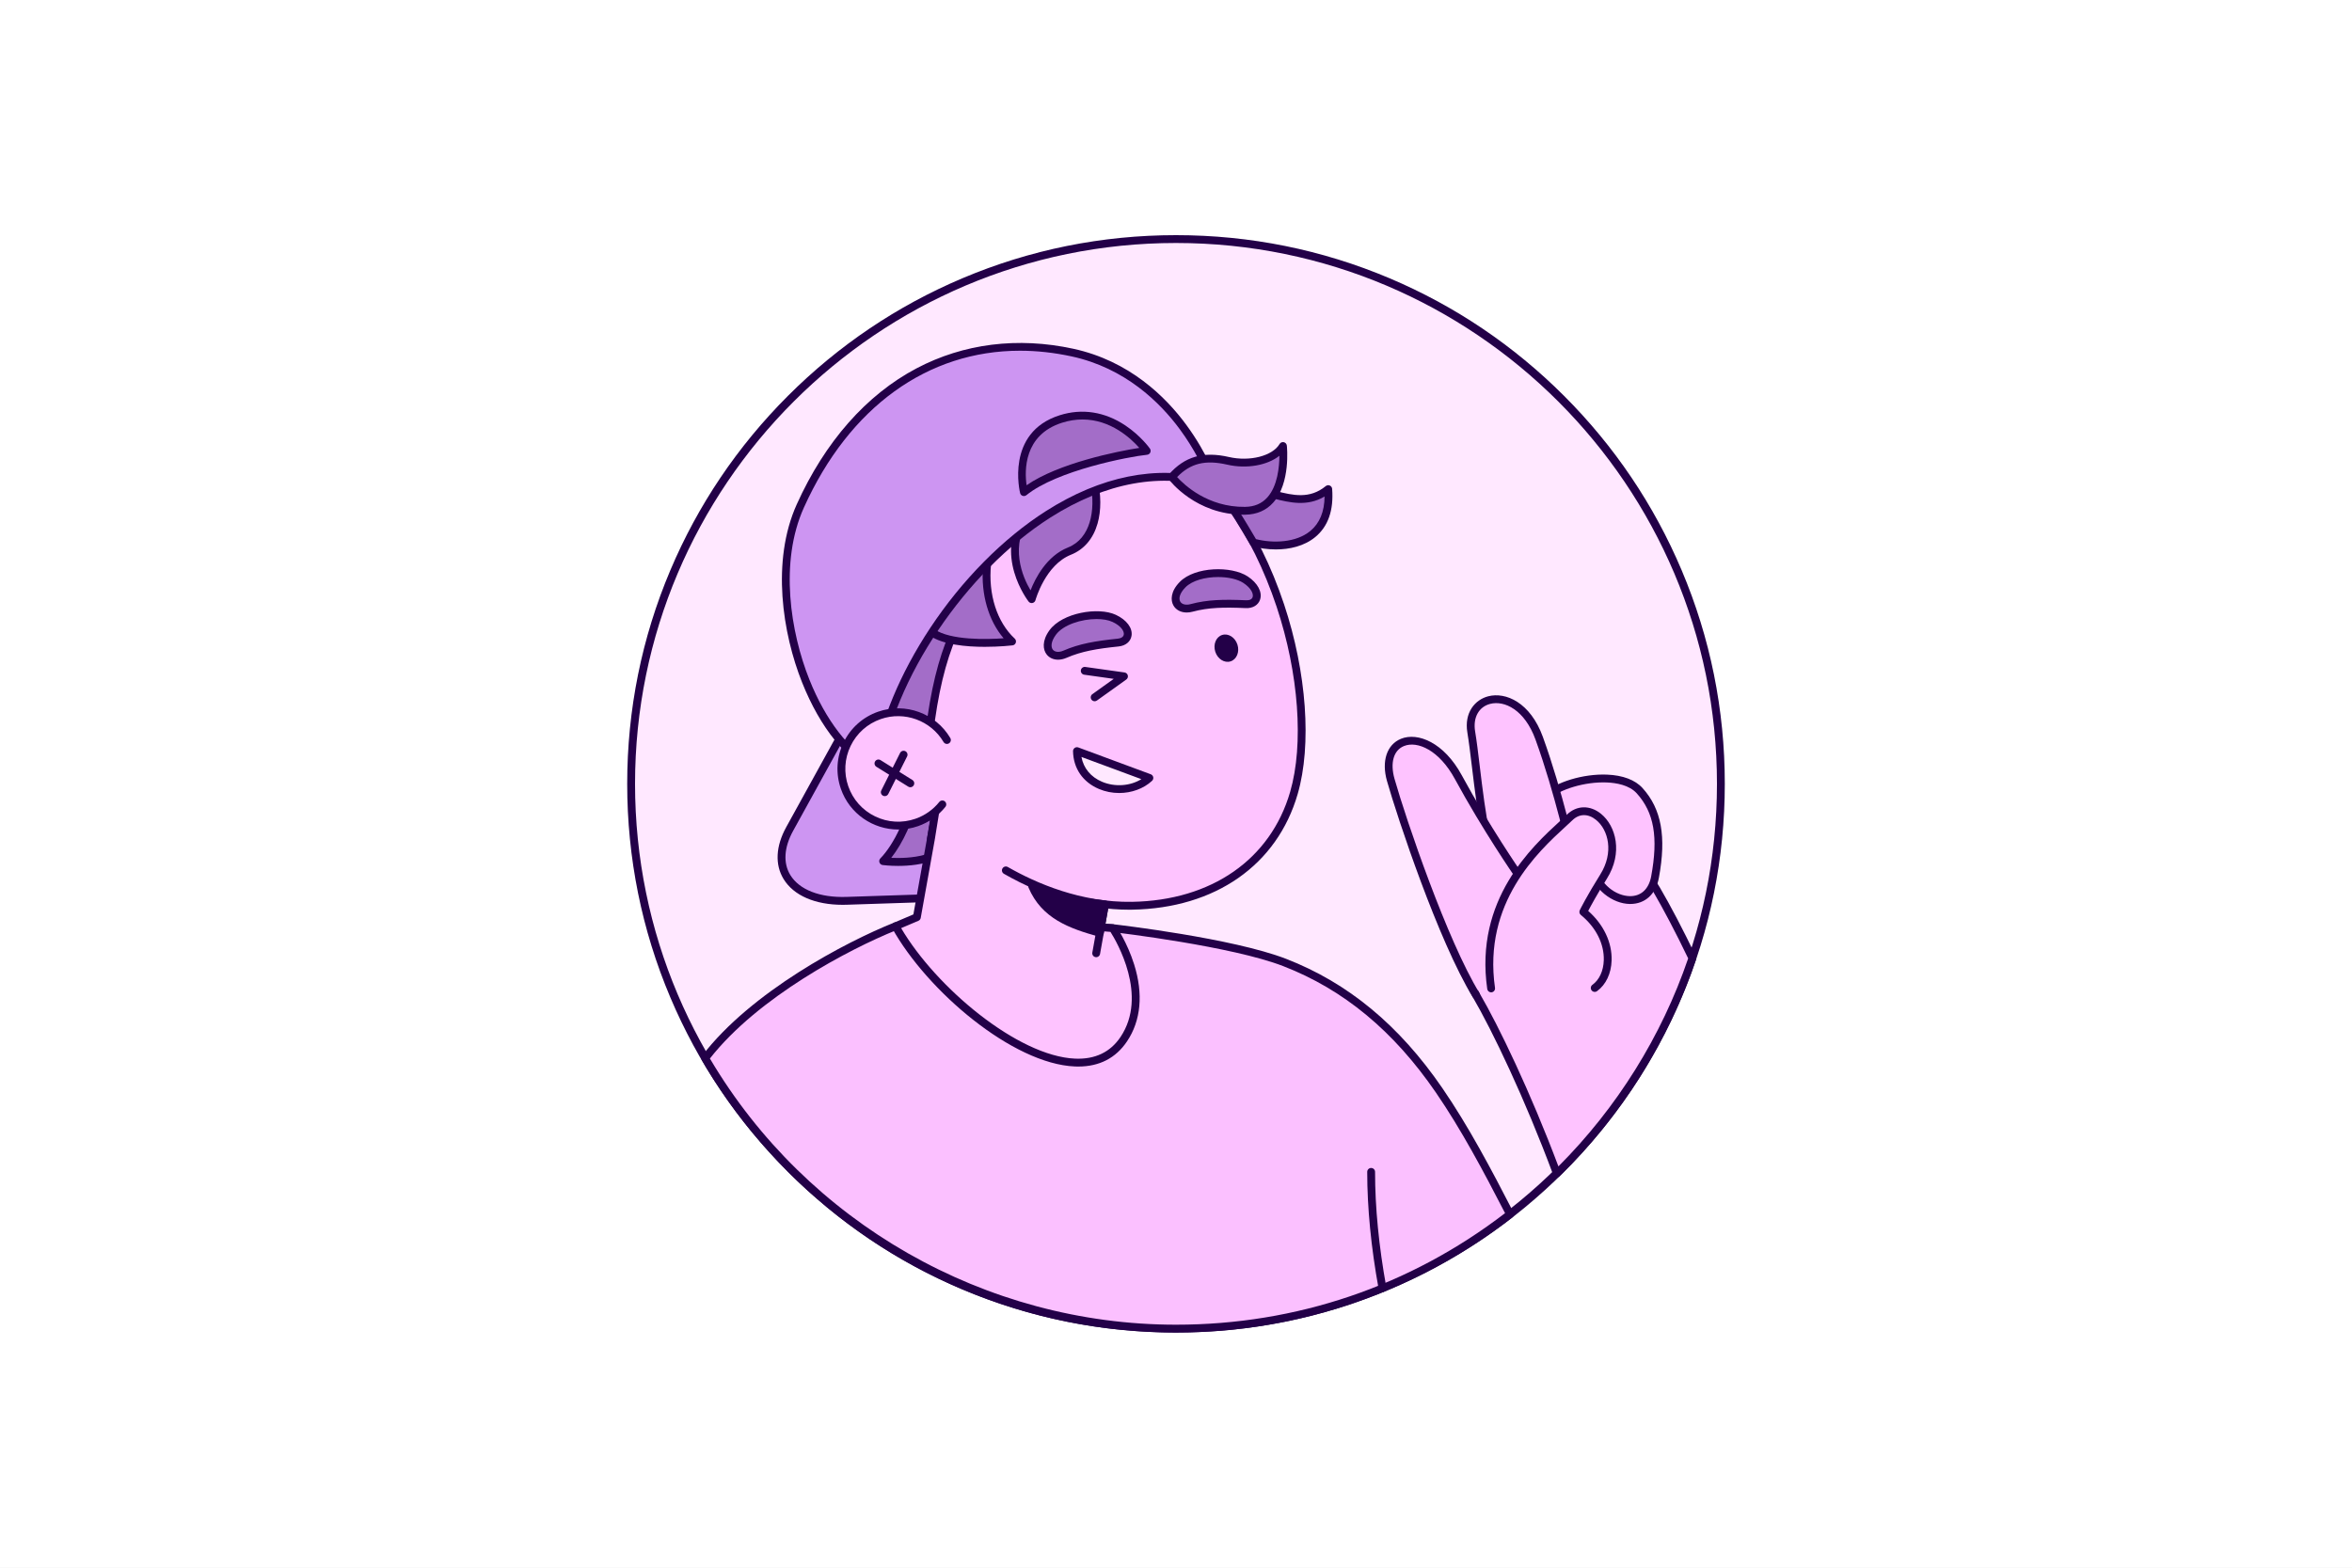
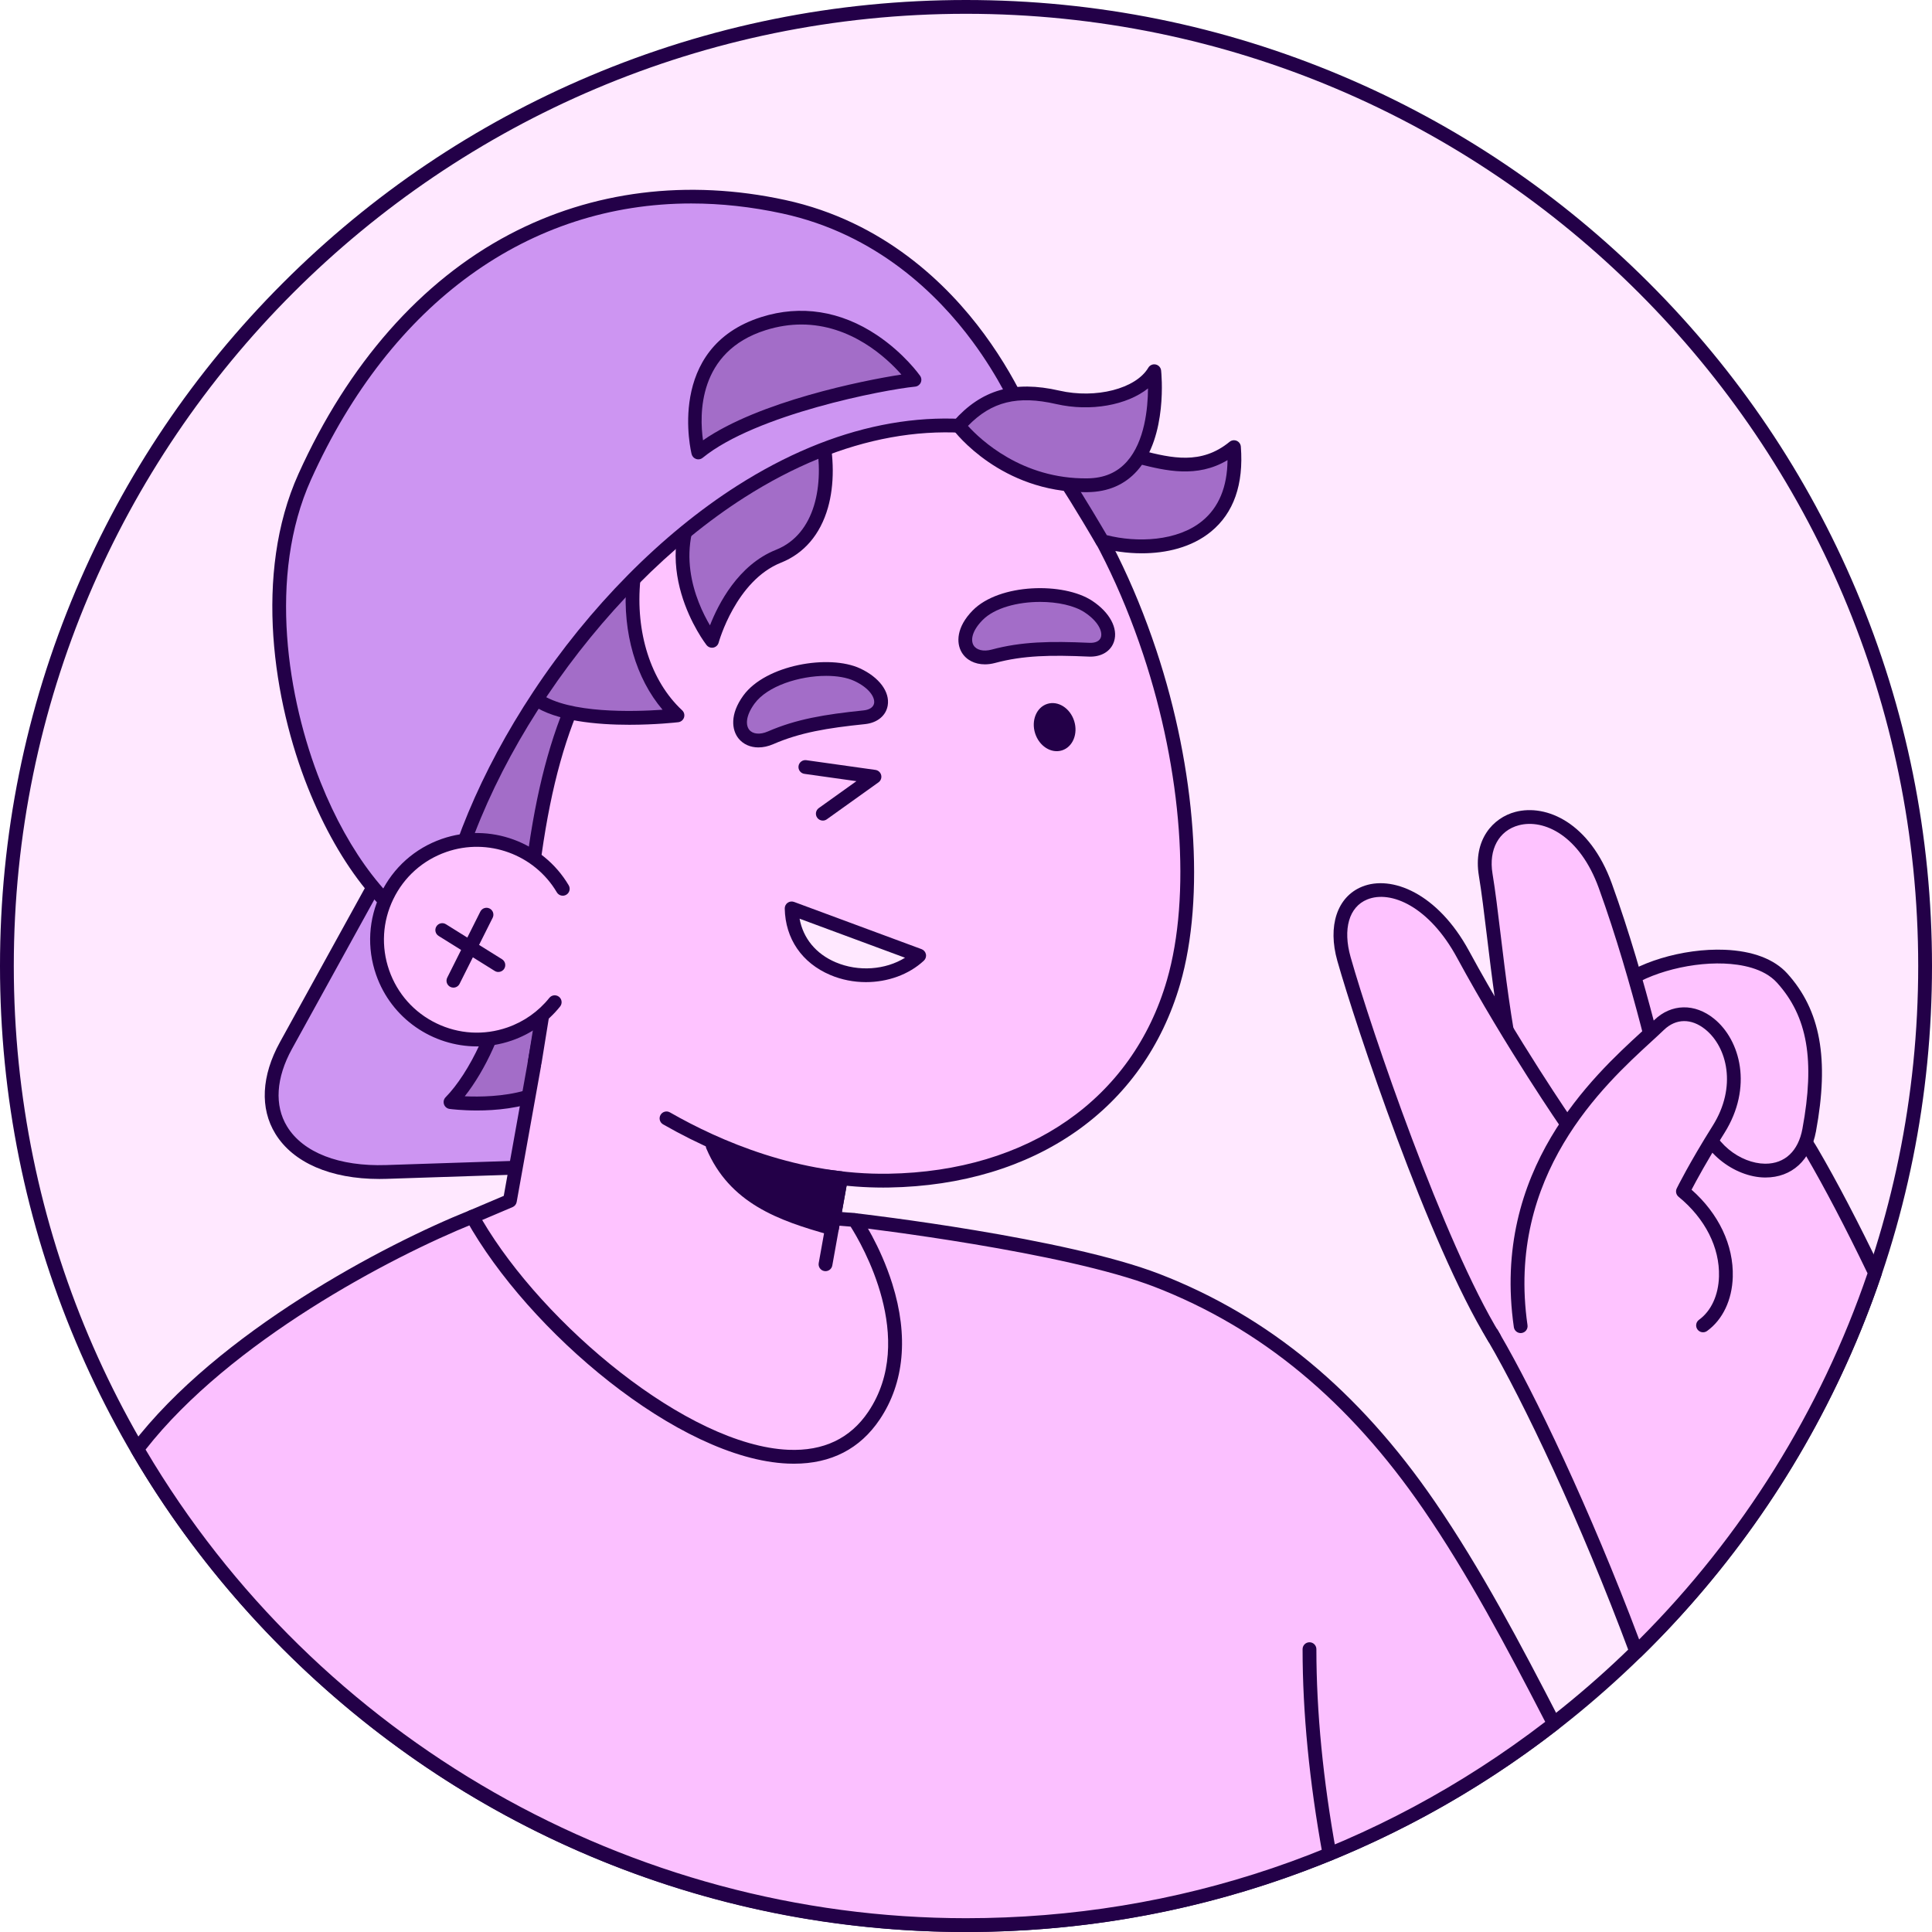
- <svg xmlns="http://www.w3.org/2000/svg" fill="none" viewBox="0 0 1200 800" width="1200" height="800">
+ <svg xmlns="http://www.w3.org/2000/svg" fill="none" viewBox="320.0 120.0 560.0 560.0" width="560" height="560">
  <defs>
    <clipPath id="assetClipPath_k-8mx6qt">
      <path d="m0 0 h 840.191 v 840.191 h -840.191 v -840.191 z" id="path_nVuvudwE" fill="#ffffff" />
    </clipPath>
  </defs>
  <path id="collage_bg" d="M0 0h1200v800H0z" fill="#ffffff" />
  <g transform="translate(320 120)" data-asset-index="0">
    <g clip-path="url(#assetClipPath_k-8mx6qt)" transform="scale(0.6665151 0.6665151)" data-asset-index="0">
      <circle cx="420.096" cy="420.096" fill="#FFE8FF" r="417.096" id="WcMPte3bBnhZdaChG" />
      <path d="m420.096 840.191c-56.711 0-111.728-11.107-163.521-33.014-50.025-21.159-94.952-51.449-133.532-90.029s-68.87-83.506-90.029-133.531c-21.907-51.794-33.014-106.81-33.014-163.521s11.107-111.728 33.014-163.521c21.159-50.025 51.449-94.951 90.029-133.531s83.506-68.87 133.532-90.028c51.793-21.908 106.809-33.016 163.521-33.016s111.728 11.107 163.521 33.015c50.025 21.159 94.952 51.449 133.531 90.028s68.87 83.506 90.029 133.531c21.907 51.793 33.014 106.81 33.014 163.521s-11.107 111.728-33.014 163.521c-21.159 50.025-51.449 94.951-90.029 133.531s-83.506 68.87-133.531 90.029c-51.793 21.907-106.81 33.014-163.521 33.014zm0-834.191c-228.333 0-414.096 185.763-414.096 414.096s185.763 414.095 414.096 414.095 414.095-185.762 414.095-414.095-185.762-414.096-414.095-414.096z" fill="#230048" id="BGryfR5igYxHYKfCpn2x" />
      <path d="m675.799 749.633c-16.752-32.496-34.196-65.613-54.304-94.915-34.843-50.771-74.225-80.789-118.197-97.837-40.974-15.886-131.658-26.309-131.658-26.309l-166.224-1.447c-43.497 17.412-111.177 55.815-145.72 101.042 72.333 123.827 206.649 207.024 360.401 207.024 96.36 0 185.083-32.682 255.703-87.559z" fill="#FBC0FF" id="ZwO-onpyzZlDtI_3GR" />
      <path d="m420.095 840.191c-74.745 0-148.141-19.879-212.251-57.489-62.226-36.504-114.352-88.727-150.741-151.022-.614-1.05-.532-2.367.206-3.334 37.487-49.081 110.034-87.212 146.99-102.006.363-.146.758-.224 1.141-.215l166.223 1.447c.106 0 .211.007.317.02 3.718.427 91.537 10.65 132.4 26.492 47.39 18.374 86.507 50.736 119.586 98.937 20.053 29.221 37.221 61.723 54.497 95.238.662 1.284.315 2.857-.826 3.743-36.064 28.025-76.119 49.834-119.051 64.822-44.417 15.506-91.013 23.368-138.493 23.368zm-356.786-209.794c74.292 125.762 210.81 203.794 356.787 203.794 92.062 0 179.106-29.523 251.891-85.405-16.8-32.552-33.551-64.08-52.966-92.371-32.374-47.172-70.582-78.816-116.808-96.738-39.353-15.256-126.489-25.607-130.761-26.107l-165.47-1.44c-36.146 14.557-105.822 51.227-142.673 98.268z" fill="#230048" id="uiAXiH7FsLreoiBUtmj10" />
      <path d="m578.152 809.199c-1.422 0-2.685-1.015-2.948-2.463-5.795-31.842-8.733-61.969-8.733-89.543 0-1.657 1.343-3 3-3s3 1.343 3 3c0 27.215 2.906 56.98 8.636 88.469.296 1.63-.785 3.192-2.415 3.489-.182.033-.362.049-.541.049z" fill="#230048" id="GqCFm-gNO1XnZ8GXnD-US" />
      <path d="m330.757 504.304-162.724 5.356c-40.406 1.33-61.163-23.256-43.662-55.004l39.014-70.771 270.267 21.177-29.697 53.871c-13.322 24.166-45.462 44.459-73.197 45.372z" fill="#CD95F2" id="zGuyCBE9qsCZVftWwqMjn" />
      <path d="m164.94 512.711c-21.114 0-37.48-7.084-45.197-19.671-6.776-11.054-6.065-25.2 2.001-39.833l39.014-70.771c.569-1.031 1.695-1.639 2.862-1.542l270.267 21.177c1.016.08 1.923.67 2.406 1.567.484.897.479 1.979-.013 2.872l-29.697 53.871c-13.988 25.375-47.251 45.985-75.726 46.922l-.099-2.999.099 2.999-162.725 5.356c-1.074.035-2.141.053-3.192.053zm.139-125.685-38.081 69.077c-6.98 12.662-7.74 24.666-2.141 33.8 6.941 11.322 22.638 17.437 43.076 16.757l162.725-5.356c26.563-.874 57.604-20.123 70.668-43.821l27.451-49.795-263.699-20.662z" fill="#230048" id="oJexLSdT6QQsSGypn-4Pu" />
      <path d="m219.869 424.315c-1.353 20.595-13.561 44.426-23.947 54.964 0 0 51.037 6.737 55.945-24.588z" fill="#A36DC8" id="uLBQO7Dr1cc0mBCXHHG0X" />
      <path d="m207.396 482.926c-6.523 0-11.234-.589-11.866-.673-1.128-.149-2.075-.923-2.445-2s-.098-2.27.701-3.08c10.102-10.25 21.802-33.448 23.09-53.055.076-1.161.817-2.173 1.901-2.597 1.083-.422 2.314-.183 3.158.618l31.998 30.376c.715.679 1.051 1.666.898 2.64-3.78 24.126-31.211 27.771-47.435 27.771zm-5.28-6.172c12.643.585 41.91-.365 46.5-21.012l-26.438-25.098c-2.636 17.018-11.271 34.986-20.062 46.11z" fill="#230048" id="L2EE9HvASobsrARIVAlz0" />
      <path d="m358.999 549.81 20.626-115-137.78-24.712-20.104 112.088-16.326 6.939c35.206 63.235 138.857 139.775 174.674 86.505 24.861-36.976-8.45-85.058-8.45-85.058l-9.054-.754" fill="#FEC3FF" id="RTWKPBQfL0dgW9C72d42" />
      <path d="m345.271 636.537c-.871 0-1.75-.019-2.642-.056-47.397-1.99-112.918-57.55-139.835-105.897-.414-.744-.493-1.628-.217-2.433s.881-1.455 1.665-1.788l14.833-6.305 19.818-110.491c.292-1.631 1.85-2.712 3.482-2.423l137.78 24.712c1.631.293 2.716 1.852 2.423 3.483l-16.458 91.762 5.768.48c.893.075 1.707.544 2.217 1.281.351.506 8.649 12.59 13.945 29.474 7.112 22.675 5.221 43.065-5.471 58.966-8.587 12.771-21.131 19.234-37.308 19.234zm-135.577-105.972c26.646 45.382 89.375 98.082 133.186 99.921 15.231.637 26.913-4.922 34.718-16.531 21.341-31.74-2.961-73.097-7.67-80.516l-4.873-.406-3.104 17.306c-.292 1.63-1.851 2.712-3.482 2.423-1.631-.293-2.716-1.852-2.423-3.483l3.577-19.943c.006-.035.012-.069.019-.104l16.501-92-131.875-23.653-19.575 109.135c-.178.996-.848 1.835-1.779 2.231l-13.22 5.619z" fill="#230048" id="u7taRAAIUYNmPX3lOWnYK" />
      <path d="m289.855 486.359c28.862 16.522 62.523 27.642 96.614 27.071 60.464-1.013 108.044-31.684 123.893-86.377 21.596-74.522-15.861-217.75-100.078-270.33-114.991-71.793-251.699 58.842-229.931 173.348 7.823 41.152 32.443 82.158 55.601 110.747l-3.453 21.373" fill="#FEC3FF" id="VQleu3qcNOt4ityzD9Oxs" />
      <path d="m383.964 516.451c-31.146 0-64.136-9.477-95.6-27.488-1.438-.823-1.937-2.656-1.113-4.094.823-1.438 2.656-1.936 4.094-1.113 21.887 12.529 56.142 27.312 95.074 26.675 60.819-1.019 106.076-32.5 121.062-84.212 10.561-36.444 6.604-90.706-10.325-141.612-18.976-57.058-50.391-101.57-88.46-125.338-46.487-29.024-101.061-26.565-149.725 6.747-55.616 38.071-86.733 105.303-75.67 163.496 9.313 48.988 41.555 92.839 54.984 109.419.538.663.767 1.524.63 2.367l-3.453 21.373c-.264 1.636-1.803 2.752-3.44 2.483-1.636-.264-2.748-1.804-2.483-3.44l3.239-20.053c-14.177-17.676-45.997-61.706-55.373-111.029-11.494-60.462 20.653-130.191 78.175-169.567 23.439-16.045 49.381-25.553 75.022-27.495 28.561-2.166 55.9 4.771 81.27 20.609 39.251 24.506 71.561 70.154 90.976 128.535 17.292 51.998 21.275 107.626 10.394 145.175-15.758 54.376-63.131 87.476-126.724 88.542-.849.014-1.705.021-2.556.021z" fill="#230048" id="URahFVIeuQN5xOKbXiAgd" />
      <path d="m335.065 320.874c12.551-5.453 25.301-7.356 40.783-8.947 9.927-1.02 10.579-12.16-3.049-18.509-12.808-5.967-38.544-.946-47.108 10.821-8.934 12.275-.87 21.086 9.374 16.635z" fill="#A36DC8" id="T1bhH0ybMlUbQzV42P2on" />
      <path d="m329.83 325.038c-3.497 0-6.61-1.341-8.671-3.911-2.907-3.625-3.879-10.43 2.106-18.654 9.739-13.382 37.321-18.057 50.801-11.775 8.278 3.856 12.981 10.18 11.983 16.11-.749 4.447-4.54 7.552-9.895 8.102-16.456 1.691-28.26 3.66-39.895 8.714-2.185.949-4.374 1.413-6.43 1.413zm5.235-4.164h.01zm24.219-26.957c-11.604 0-25.548 4.366-31.167 12.086-3.997 5.492-3.796 9.475-2.276 11.371 1.53 1.908 4.68 2.201 8.029.748 12.348-5.365 24.63-7.429 41.672-9.18 2.628-.27 4.302-1.411 4.591-3.129.426-2.532-2.083-6.639-8.601-9.676-3.224-1.502-7.543-2.22-12.248-2.22z" fill="#230048" id="ber21yhU9olCzCD0bca1" />
      <path d="m431.972 285.408c13.216-3.551 26.107-3.562 41.655-2.863 9.969.448 12.249-10.475-.299-18.756-11.793-7.783-37.988-6.594-48.186 3.787-10.639 10.83-3.957 20.73 6.83 17.831z" fill="#A36DC8" id="NqPmTw3dTNf4PLbSbjhcD" />
      <path d="m428.311 288.913c-4.392 0-8.14-1.885-10.131-5.296-2.343-4.013-2.306-10.886 4.822-18.143 11.598-11.807 39.568-12.379 51.979-4.188 7.622 5.03 11.346 11.976 9.488 17.695-1.394 4.289-5.594 6.801-10.977 6.562-16.525-.743-28.489-.529-40.742 2.763-1.522.409-3.015.607-4.44.607zm3.661-3.505h.01zm20.349-23.651c-9.664 0-19.759 2.547-25.039 7.922-4.76 4.845-5.146 8.814-3.921 10.913 1.233 2.112 4.307 2.864 7.833 1.919 13.003-3.495 25.455-3.731 42.568-2.963 2.641.128 4.462-.764 5-2.422.793-2.441-1.086-6.873-7.086-10.833-4.515-2.979-11.803-4.536-19.355-4.536z" fill="#230048" id="zTyPErdfn_kSqJm0j6mI" />
      <ellipse cx="458.644" cy="316.213" fill="#230048" rx="8.906" ry="10.603" transform="matrix(.9529423 -.3031517 .3031517 .9529423 -74.279 153.922)" id="P1dMzQHWTtfhBGV7Tq5tI" />
      <path d="m344.271 395.043c.548 28.773 37.364 37.36 55.454 20.536z" fill="#FFE8FF" id="FzK_rItkn19TZPTGKR1eH" />
      <path d="m376.578 427.109c-5.255 0-10.562-1.011-15.487-3.101-12.345-5.238-19.569-15.774-19.819-28.908-.019-.992.454-1.929 1.262-2.503.809-.575 1.848-.712 2.779-.368l55.454 20.536c.977.362 1.696 1.204 1.9 2.226.204 1.021-.136 2.075-.899 2.785-6.552 6.094-15.785 9.333-25.19 9.333zm-28.859-27.59c1.565 8.541 7.117 15.317 15.715 18.966 9.918 4.207 21.622 3.3 30.146-1.982l-45.861-16.983z" fill="#230048" id="iw5GIDIMc40G94UimR-Jh" />
      <path d="m232.591 371.048c4.769-33.49 11.79-55.385 20.586-73.551 14.674-30.307 38.145-100.09 103.964-116.985 57.627-14.792 92.12 10.272 92.12 10.272s-91.322-115.455-197.93-45.224-98.314 176.467-65.565 237.908l46.824-12.42z" fill="#A36DC8" id="oYu0Yzb9UOH7eeAmH28C" />
      <path d="m185.767 386.469c-1.087 0-2.116-.594-2.647-1.589-19.059-35.756-26.271-78.606-19.789-117.562 8.239-49.506 38.098-92.476 86.35-124.263 24.852-16.372 50.982-24.127 77.673-23.055 21.311.857 42.971 7.322 64.377 19.213 36.264 20.145 58.936 48.512 59.883 49.71.93 1.176.849 2.857-.189 3.939-1.038 1.081-2.715 1.23-3.928.349-.331-.239-34.17-24.023-89.61-9.793-56.585 14.525-81.448 69.886-96.303 102.963-2.027 4.514-3.941 8.777-5.707 12.423-9.767 20.172-16.032 42.583-20.316 72.667-.17 1.193-1.037 2.168-2.201 2.477l-46.824 12.42c-.256.068-.514.101-.77.101zm136.747-260.696c-23.739 0-46.975 7.432-69.532 22.292-109.138 71.897-93.071 178.518-65.667 231.889l42.591-11.298c4.369-29.74 10.739-52.158 20.571-72.466 1.728-3.569 3.625-7.794 5.634-12.267 15.297-34.062 40.901-91.073 100.284-106.316 36.493-9.367 63.797-3.218 79.48 2.958-10.048-10.114-26.467-24.695-47.215-36.193-22.374-12.399-44.47-18.598-66.146-18.598zm-89.923 245.275h.01z" fill="#230048" id="reaQiHymxoTHGFUo6ITNO" />
      <path d="m479.362 235.316c22.072 6.15 60.583 2.306 57.266-40.858-27.986 22.964-58.344-16.33-74.027 13.498 7.012 10.53 16.761 27.361 16.761 27.361z" fill="#A36DC8" id="TUBRJqaXoPs7ARO-Fk" />
      <path d="m496.549 240.62c-6.515 0-12.776-.96-17.992-2.414-.755-.21-1.398-.708-1.791-1.386-.097-.167-9.784-16.872-16.663-27.202-.608-.914-.669-2.087-.158-3.059 9.171-17.442 23.296-13.936 36.955-10.546 12.495 3.102 25.415 6.309 37.825-3.875.865-.708 2.053-.878 3.081-.44 1.029.439 1.728 1.414 1.813 2.529 1.262 16.415-3.093 28.842-12.943 36.937-8.465 6.957-19.624 9.456-30.127 9.456zm-15.217-7.884c13.101 3.338 30.69 2.705 41.536-6.208 7.177-5.898 10.853-14.774 10.961-26.432-13.323 7.957-27.083 4.542-38.373 1.739-14.204-3.525-22.796-5.02-29.346 5.989 5.82 8.899 13.073 21.232 15.222 24.911z" fill="#230048" id="ACDBmVB-TI02PWvV4ckte" />
      <path d="m356.985 187.007c5.442 22.648 1.161 47.079-18.435 54.893-21.329 8.505-28.923 36.791-28.923 36.791s-26.886-33.92-2.966-66.28c13.462-9.892 34.29-18.71 50.324-25.404z" fill="#A36DC8" id="n8tVheFDGMh6xF82-Ci_" />
      <path d="m309.626 281.689c-.905 0-1.774-.41-2.35-1.136-.283-.357-28.023-36.111-3.027-69.926.179-.242.394-.456.636-.634 14.138-10.388 36.288-19.635 50.945-25.754.812-.339 1.73-.304 2.514.093.784.398 1.354 1.12 1.559 1.974 2.951 12.28 3 24.545.139 34.536-3.324 11.608-10.372 19.854-20.379 23.844-19.65 7.835-27.065 34.516-27.138 34.784-.295 1.093-1.182 1.928-2.291 2.157-.202.042-.405.062-.606.062zm-.82-67.13c-16.783 23.109-6.034 47.302-.053 57.397 3.578-9.164 12.228-26.28 28.686-32.843 17.243-6.875 21.104-28.446 17.375-47.947-14.117 5.916-33.445 14.275-46.008 23.393z" fill="#230048" id="dDLOuKFMbmoKLFtLklao" />
      <path d="m275.507 251.827c-2.423 24.565 5.341 46.463 19.105 59.269 0 0-43.943 5.126-61.3-6.956s22.302-61.085 42.195-52.313z" fill="#A36DC8" id="vi3BOL5RtzaxYs0knxUdW" />
      <path d="m273.741 315.192c-14.219 0-32.096-1.595-42.143-8.589-7.297-5.08-7.38-15.722-.222-28.468 9.023-16.068 30.361-35.656 45.341-29.053 1.187.523 1.902 1.75 1.775 3.04-2.256 22.872 4.534 44.097 18.163 56.778.856.797 1.172 2.019.808 3.13s-1.342 1.91-2.503 2.046c-.818.095-9.849 1.115-21.219 1.115zm-3.429-61.406c-10.501 0-25.967 13.51-33.704 27.287-2.056 3.661-8.246 15.966-1.582 20.605 12.498 8.7 40.648 7.845 53.109 6.972-11.57-13.611-17.366-33.447-15.822-54.686-.643-.121-1.312-.179-2.001-.179z" fill="#230048" id="RW5NzzqsNIwoXfYfKI7t" />
      <path d="m191.094 408.657c14.002-104.879 139.62-255.06 258.168-217.873 0 0-27.186-83.26-108.399-100.873-81.751-17.73-163.391 17.829-208.325 117.398-31.44 69.667 8.796 181.061 58.556 201.348z" fill="#CD95F2" id="YWD6tSJcc5ixc6P11oS4" />
      <path d="m191.094 411.657c-.384 0-.768-.073-1.132-.222-21.671-8.835-42.107-33.958-56.07-68.929-14.9-37.318-23.798-92.755-4.088-136.431 21.597-47.857 53.303-83.855 91.69-104.105 36.048-19.016 77.545-24.199 120.005-14.99 42.868 9.297 70.665 36.778 86.435 58.194 17.038 23.139 23.897 43.811 24.181 44.679.349 1.068.071 2.241-.718 3.04s-1.959 1.091-3.032.753c-39.004-12.235-82.058-4.415-124.505 22.617-64.831 41.286-120.629 124.167-129.791 192.791-.123.92-.666 1.732-1.469 2.198-.463.269-.983.405-1.505.405zm109.544-323.173c-70.394 0-130.521 42.844-165.366 120.058-18.937 41.962-10.251 95.565 4.191 131.738 12.387 31.023 30.579 54.565 49.239 63.99 5.111-32.347 20.332-68.865 43.131-103.341 24.441-36.958 55.978-68.824 88.802-89.727 41.896-26.681 84.52-35.252 123.685-24.962-3.131-7.612-9.924-22.206-21.337-37.668-15.146-20.52-41.798-46.846-82.757-55.729-13.474-2.922-26.709-4.358-39.589-4.358z" fill="#230048" id="ZWNMcFFcxYANiXAx1WndN" />
      <path d="m397.681 165.154c-12.867 1.265-69.863 11.944-93.997 31.606 0 0-11.323-43.489 28.335-56.026 39.658-12.536 65.663 24.419 65.663 24.419z" fill="#A36DC8" id="x2Ug-_tVbq-TYQ34W0XU_" />
      <path d="m303.683 199.76c-.312 0-.627-.049-.933-.149-.97-.317-1.713-1.107-1.97-2.095-.12-.462-11.556-46.4 30.334-59.642 17.114-5.411 34.5-2.686 50.276 7.876 11.786 7.892 18.465 17.282 18.744 17.677.614.873.718 2.006.273 2.977s-1.372 1.631-2.434 1.736c-13.645 1.341-69.184 12.036-92.396 30.946-.543.442-1.214.674-1.896.674zm44.82-58.64c-4.89 0-10.094.741-15.58 2.475-29.542 9.338-28.77 36.909-27.194 47.884 24.269-16.838 69.234-25.976 86.277-28.592-6.394-7.262-21.872-21.767-43.503-21.767z" fill="#230048" id="qjN4QacGEjnJwppcpWvPv" />
      <path d="m416.944 185.124c12.564-14.191 26.202-16.192 43.033-12.334s35.705-.74 41.985-11.35c0 0 5.318 49.144-28.999 49.59-36.215.47-56.019-25.907-56.019-25.907z" fill="#A36DC8" id="VQOzYFETrFQH57WzVV5qv" />
      <path d="m471.992 214.037c-36.667 0-56.608-25.995-57.446-27.111-.855-1.139-.792-2.723.153-3.79 12.115-13.684 26.286-17.775 45.949-13.27 15.945 3.656 33.321-.81 38.733-9.954.658-1.112 1.953-1.678 3.217-1.404 1.263.273 2.208 1.325 2.347 2.609.125 1.16 2.921 28.571-10.333 43.531-5.413 6.109-12.684 9.266-21.609 9.381-.337.004-.677.007-1.011.007zm-51.041-28.825c5.285 5.846 23.444 23.188 51.973 22.819 7.261-.094 12.883-2.499 17.187-7.351 7.715-8.697 9.082-23.132 9.137-31.765-9.108 7.265-24.934 10.239-39.942 6.799-16.765-3.843-28.071-1.098-38.355 9.497zm-4.007-.087h.01z" fill="#230048" id="QmDxYPH1-UxjGh7Sy2JX" />
      <path d="m244.737 386.529c-10.298-17.423-31.763-25.772-51.613-18.864-22.639 7.878-34.605 32.618-26.727 55.257s32.618 34.605 55.257 26.727c7.99-2.781 14.651-7.661 19.579-13.809" fill="#FEC3FF" id="fneIdceApeBo5LEPTHfz" />
      <path d="m207.43 455.063c-19.205 0-37.207-12.02-43.866-31.155-4.074-11.706-3.345-24.297 2.052-35.456 5.396-11.158 14.816-19.546 26.522-23.62 20.787-7.234 43.998 1.248 55.182 20.17.843 1.426.37 3.266-1.056 4.109-1.427.845-3.266.37-4.109-1.056-9.736-16.473-29.942-23.858-48.045-17.556-10.192 3.547-18.394 10.851-23.093 20.566s-5.333 20.679-1.786 30.871 10.851 18.394 20.566 23.093 20.678 5.334 30.872 1.786c7.187-2.5 13.488-6.945 18.224-12.852 1.037-1.293 2.924-1.501 4.217-.464s1.5 2.924.464 4.217c-5.442 6.788-12.681 11.894-20.934 14.766-5.029 1.75-10.163 2.581-15.21 2.581z" fill="#230048" id="CPyjn1DMruT2NfbaqK5pH" />
      <path d="m192.327 404.471 24.405 15.223" fill="#FFE8FF" id="GfLm71Yj82XrQFnIOcEXe" />
      <path d="m216.729 422.694c-.542 0-1.091-.147-1.585-.455l-24.404-15.223c-1.406-.877-1.834-2.728-.958-4.133.877-1.405 2.727-1.833 4.133-.958l24.404 15.223c1.406.877 1.834 2.728.958 4.133-.569.912-1.547 1.413-2.548 1.413z" fill="#230048" id="OCBoud-DXojGt0ODLPmgh" />
      <path d="m197.179 426.498 14.391-28.724" fill="#FFE8FF" id="lqMJu8NN6oVMQExxsjUNz" />
      <g fill="#230048" id="EFeixLen3ybLX0NmCZJ9i">
        <path d="m197.176 429.499c-.452 0-.91-.102-1.341-.318-1.481-.742-2.081-2.544-1.338-4.026l14.392-28.724c.742-1.481 2.545-2.081 4.026-1.338 1.481.742 2.081 2.544 1.338 4.026l-14.392 28.724c-.526 1.05-1.585 1.657-2.685 1.657z" fill="#230048" id="LRmZnTjlx7Kkc4i0shejp" />
        <path d="m357.828 356.859c-.935 0-1.857-.436-2.442-1.255-.964-1.348-.653-3.221.695-4.185l16.362-11.703-22.622-3.183c-1.641-.231-2.784-1.748-2.553-3.389s1.753-2.782 3.389-2.553l30.052 4.228c1.215.171 2.203 1.064 2.496 2.256.292 1.192-.17 2.441-1.168 3.155l-22.465 16.068c-.529.378-1.139.56-1.743.56z" fill="#230048" id="uje3zEgJu25o7QLd3eUrh" />
        <path d="m365.714 512.368-3.912 21.811c-23.974-6.638-42.748-14.383-51.86-35.868 18.54 9.368 32.597 11.399 55.772 14.057z" fill="#230048" id="soFo21BJRQ8x9VLrTcGoE" />
        <path d="m361.802 537.179c-.268 0-.537-.036-.8-.109-22.618-6.262-43.753-13.848-53.821-37.587-.492-1.159-.207-2.502.712-3.362.919-.859 2.278-1.054 3.402-.487 18.247 9.22 32.008 11.145 54.761 13.754.823.094 1.571.525 2.065 1.19s.692 1.504.546 2.32l-3.913 21.811c-.149.831-.641 1.56-1.355 2.009-.483.304-1.038.461-1.598.461zm-45.075-32.42c8.573 13.199 22.635 19.833 42.707 25.633l2.764-15.411c-17.777-2.08-30.827-4.07-45.471-10.222z" fill="#230048" id="rThNlmq1WMv_fGOJ7WcpI" />
      </g>
      <path d="m787.943 501.065c-22.297-38.143-71.294-50.988-109.439-28.691-38.143 22.298-50.989 71.295-28.691 109.438 14.113 24.142 39.401 76.193 61.827 136.561 46.539-45.495 82.472-101.792 103.747-164.837-10.001-20.827-19.421-38.747-27.444-52.472z" fill="#FEC3FF" id="gwt99-dYOGpYm0nL3gVuC" />
      <path d="m711.64 721.373c-.218 0-.438-.024-.656-.073-.991-.222-1.802-.931-2.156-1.882-21.622-58.2-46.521-110.288-61.605-136.092-23.097-39.51-9.743-90.445 29.767-113.542 39.513-23.096 90.446-9.742 113.542 29.767 8.271 14.148 17.801 32.367 27.559 52.688.339.706.388 1.516.138 2.258-21.043 62.358-57.176 119.768-104.492 166.022-.566.554-1.322.855-2.097.855zm7.109-256.918c-13.19 0-26.544 3.386-38.73 10.509-36.654 21.428-49.042 68.681-27.616 105.334 14.838 25.382 39.064 75.907 60.425 132.683 44.74-44.732 79.022-99.681 99.325-159.248-9.503-19.732-18.759-37.4-26.8-51.154-14.303-24.468-40.119-38.124-66.604-38.124z" fill="#230048" id="u4tjCjlBNGE1F5QmEshZw" />
      <path d="m708.201 508.364c-13.254-23.111-19.691-64.64-5.222-78.238 14.47-13.598 57.082-21.282 72.017-4.792s17.011 37.934 11.784 66.152c-5.477 29.564-43.402 18.392-47.693-7.945-1.709-10.491-.502-21.299-.502-21.299" fill="#FEC3FF" id="VL3zfQaKrgEmoKhI6ZkK3" />
      <path d="m767.768 512.074c-.096 0-.19 0-.286-.001-12.904-.14-28.562-10.904-31.355-28.049-1.755-10.773-.574-21.656-.522-22.114.184-1.646 1.669-2.836 3.313-2.648 1.646.183 2.832 1.667 2.649 3.313-.011.104-1.138 10.545.481 20.484 2.292 14.069 15.021 22.901 25.499 23.014.071 0 .142.001.211.001 8.437 0 14.289-5.505 16.073-15.135 5.539-29.899 2.231-48.917-11.058-63.592-5.741-6.339-15.662-8.021-22.973-8.315-16.481-.672-36.136 5.169-44.767 13.279-12.719 11.953-7.368 51.65 5.77 74.56.824 1.438.327 3.271-1.11 4.095-1.439.823-3.271.327-4.095-1.11-12.804-22.328-21.199-66.388-4.673-81.917 9.819-9.229 30.935-15.636 49.116-14.902 12.13.488 21.529 4.044 27.179 10.283 14.491 16 18.349 37.192 12.51 68.712-2.328 12.569-10.529 20.041-21.962 20.042z" fill="#230048" id="yWsJY_O9EqXpk6os23yk7" />
      <path d="m676.546 518.412c-22.123-39.413-25.056-105.494-30.445-138.014-5.008-30.222 36.419-38.265 52.018 4.814 15.273 42.181 25.489 89.46 25.489 89.46" fill="#FEC3FF" id="HIkdLXHHBPs0lkfT824_-" />
      <path d="m676.549 521.413c-1.05 0-2.069-.552-2.619-1.532-17.436-31.062-23.135-78.28-27.296-112.757-1.229-10.186-2.291-18.982-3.493-26.235-2.596-15.662 6.107-25.253 15.883-27.81 13.483-3.527 32.353 4.705 41.915 31.112 15.167 41.887 25.498 89.373 25.601 89.848.35 1.62-.679 3.216-2.298 3.566-1.62.353-3.216-.679-3.566-2.298-.102-.471-10.353-47.574-25.378-89.072-8.281-22.871-23.823-30.209-34.754-27.351-8.714 2.279-13.222 10.532-11.483 21.025 1.224 7.383 2.293 16.24 3.531 26.497 4.101 33.979 9.717 80.514 26.571 110.539.811 1.445.297 3.273-1.148 4.084-.464.261-.968.384-1.465.384z" fill="#230048" id="QIPI-FApUjIwKsXZaBG6K" />
      <path d="m649.813 581.812c-24.97-40.69-56.346-133.038-65.339-164.751-9.973-35.166 29.126-43.781 51.753-2.07 21.391 39.433 45.676 74.492 45.676 74.492" fill="#FEC3FF" id="kyfpAkhGYjNeqXWEpsaRk" />
      <path d="m649.816 584.813c-1.009 0-1.994-.509-2.56-1.432-26.254-42.785-57.764-137.63-65.668-165.501-4.31-15.197-.098-27.867 10.731-32.276 12.772-5.199 32.862 2.732 46.545 27.957 21.062 38.828 45.263 73.865 45.505 74.214.943 1.362.604 3.231-.758 4.174-1.361.942-3.231.604-4.174-.758-.244-.352-24.624-35.646-45.847-74.77-12.001-22.125-28.708-29.455-39.008-25.261-7.927 3.228-10.694 12.838-7.222 25.082 9.009 31.768 40.511 124.077 65.01 164 .866 1.412.424 3.259-.988 4.126-.489.3-1.031.443-1.566.443z" fill="#230048" id="HhJofi-5rogVBBvEFNvj9" />
      <path d="m661.314 576.728c-10.603-73.559 43.333-114.685 60.185-130.976 17.259-16.684 45.512 14.116 25.882 45.369-10.249 16.318-15.503 27.009-15.503 27.009 23.521 19.232 22.954 47.969 8.742 58.257" fill="#FEC3FF" id="PnGpo1dgSjloT0qh7HIK" />
      <path d="m661.31 579.729c-1.467 0-2.75-1.078-2.965-2.572-9.864-68.431 34.405-109.032 55.679-128.543 2.084-1.912 3.884-3.562 5.39-5.018 7.402-7.155 17.613-7.375 26.012-.561 11.464 9.301 16.937 29.875 4.496 49.683-7.461 11.88-12.288 20.82-14.292 24.666 11.822 10.447 18.325 24.151 17.92 37.932-.294 10.011-4.366 18.577-11.17 23.503-1.342.972-3.217.672-4.189-.671-.972-1.342-.671-3.218.671-4.189 5.284-3.825 8.452-10.685 8.691-18.819.371-12.608-6.034-25.25-17.573-34.686-1.08-.883-1.409-2.394-.793-3.646.217-.442 5.441-11.018 15.655-27.281 10.604-16.884 6.269-34.154-3.195-41.832-6.074-4.927-12.826-4.847-18.062.215-1.562 1.51-3.389 3.186-5.505 5.126-20.516 18.816-63.208 57.97-53.796 123.265.236 1.64-.901 3.161-2.541 3.397-.145.021-.29.031-.432.031z" fill="#230048" id="MQwCApRiZs82deqZl9oYo" />
    </g>
  </g>
</svg>
